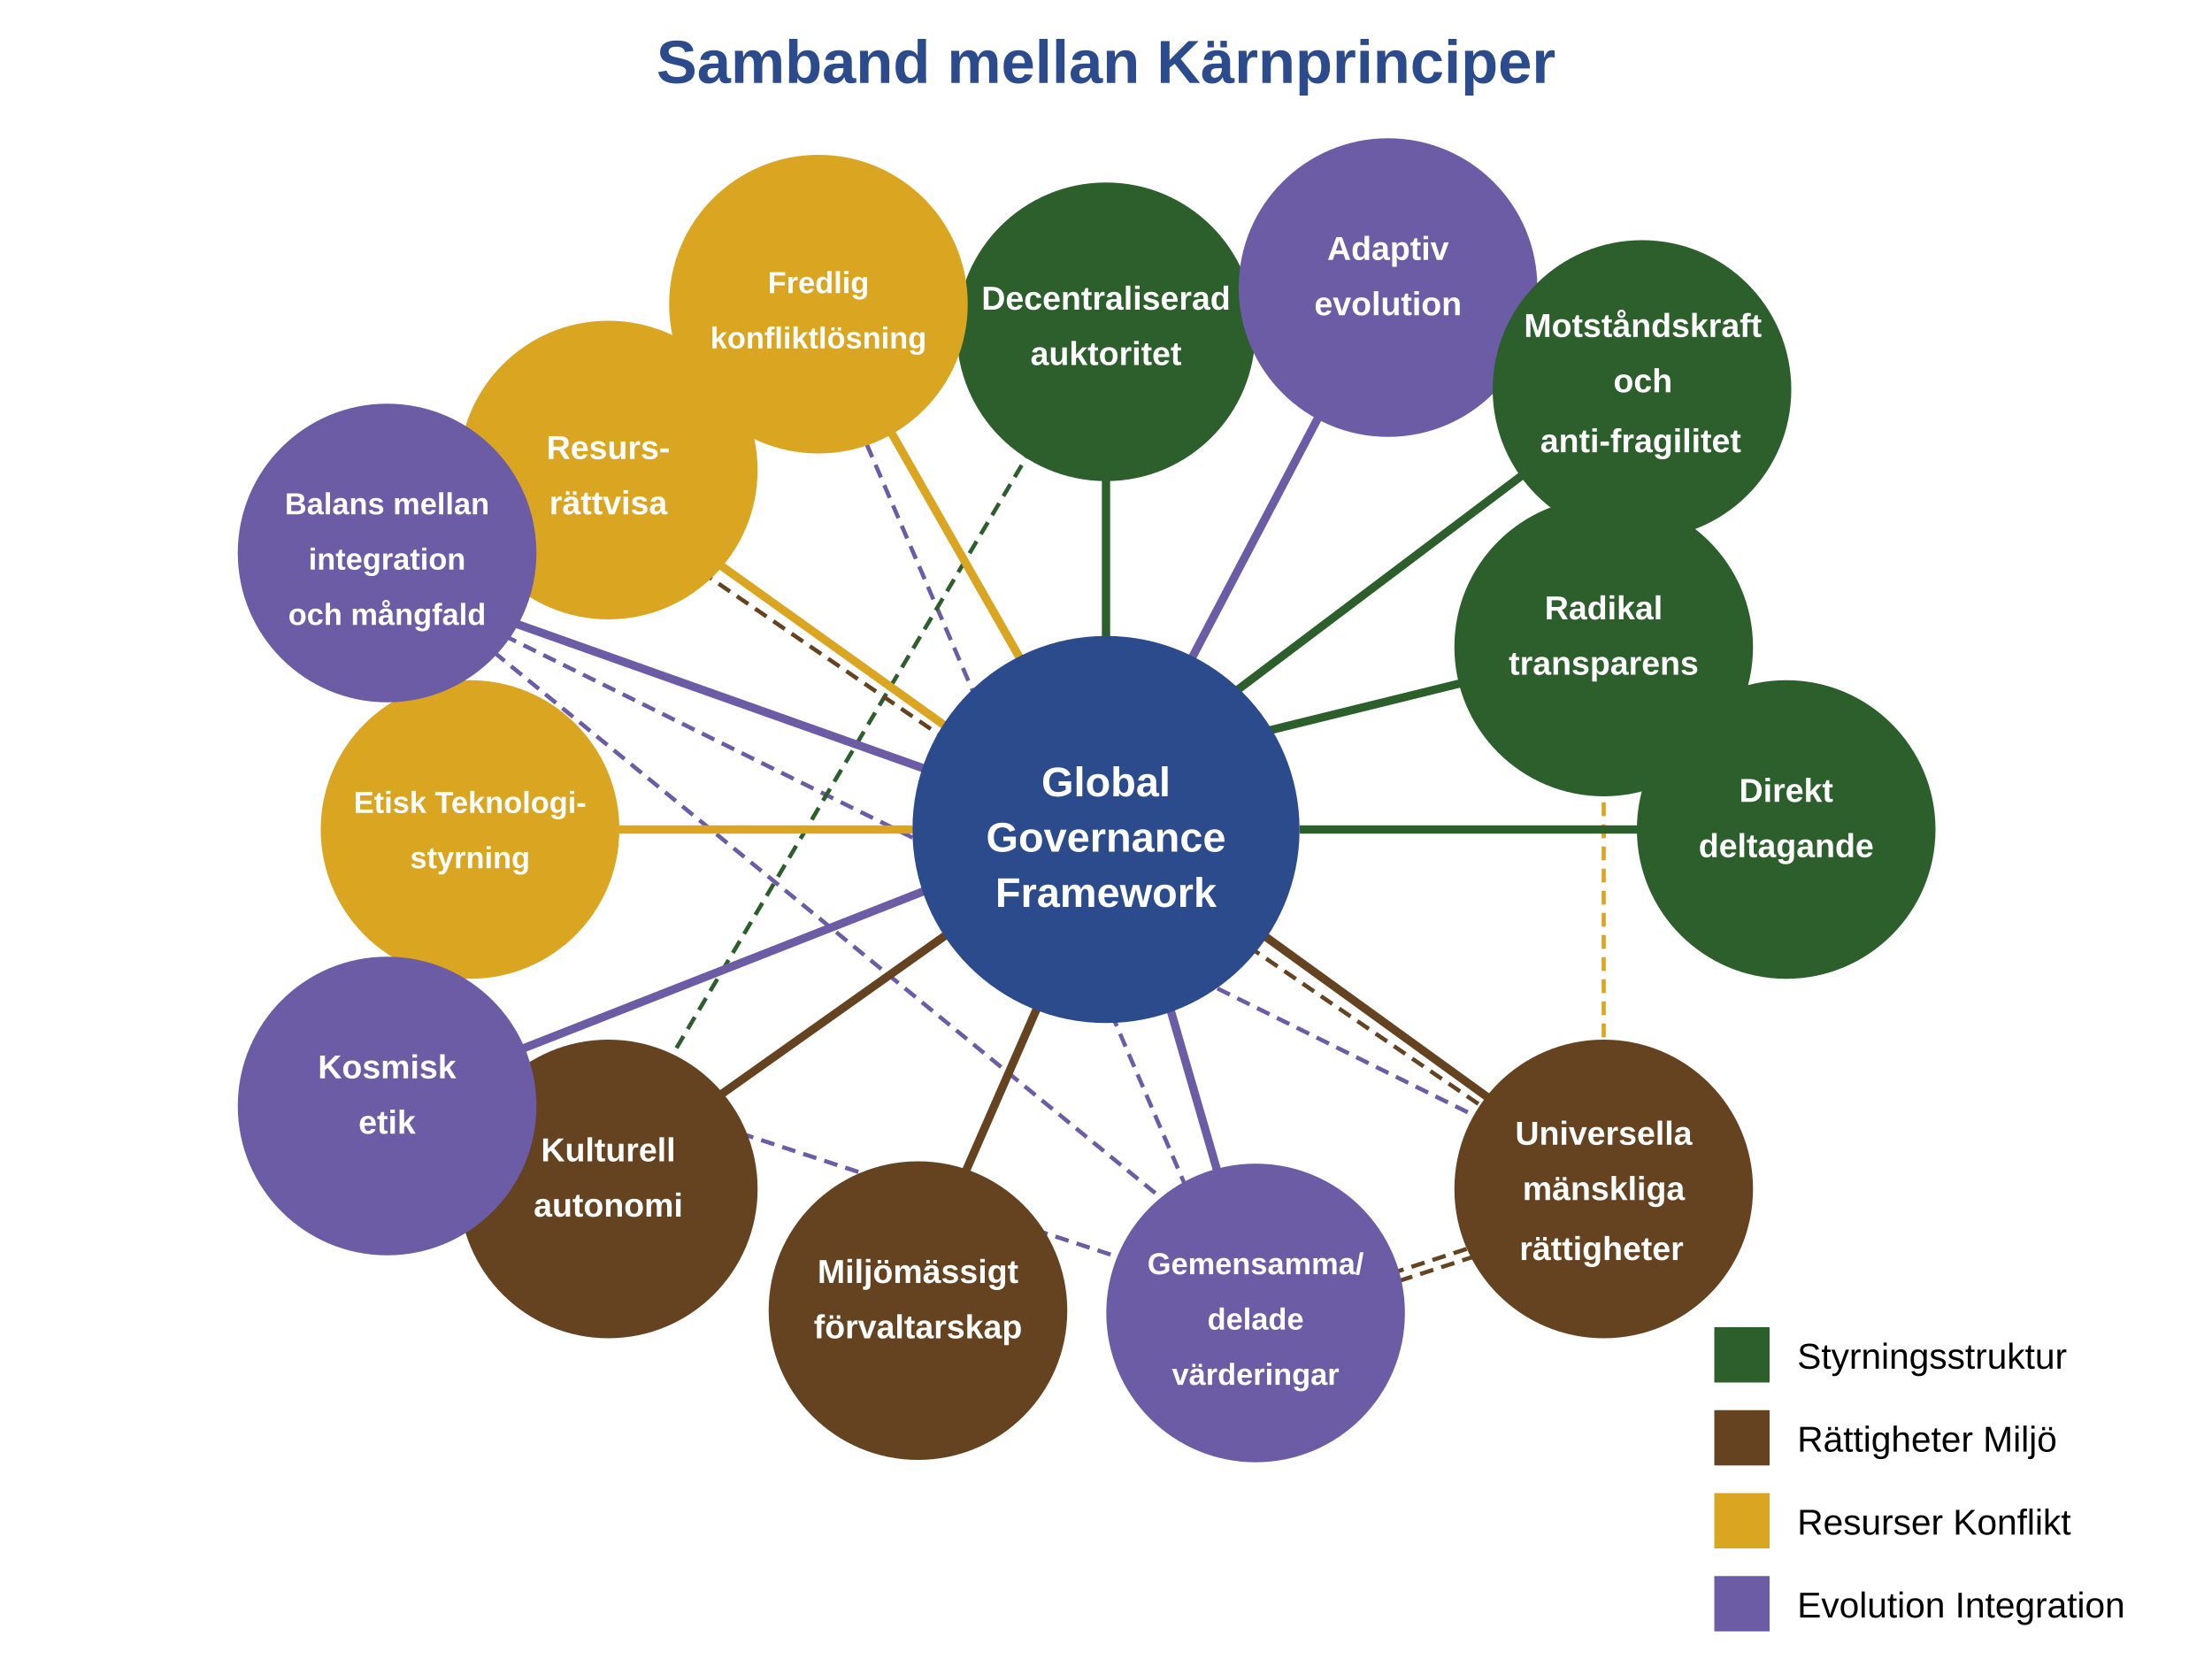
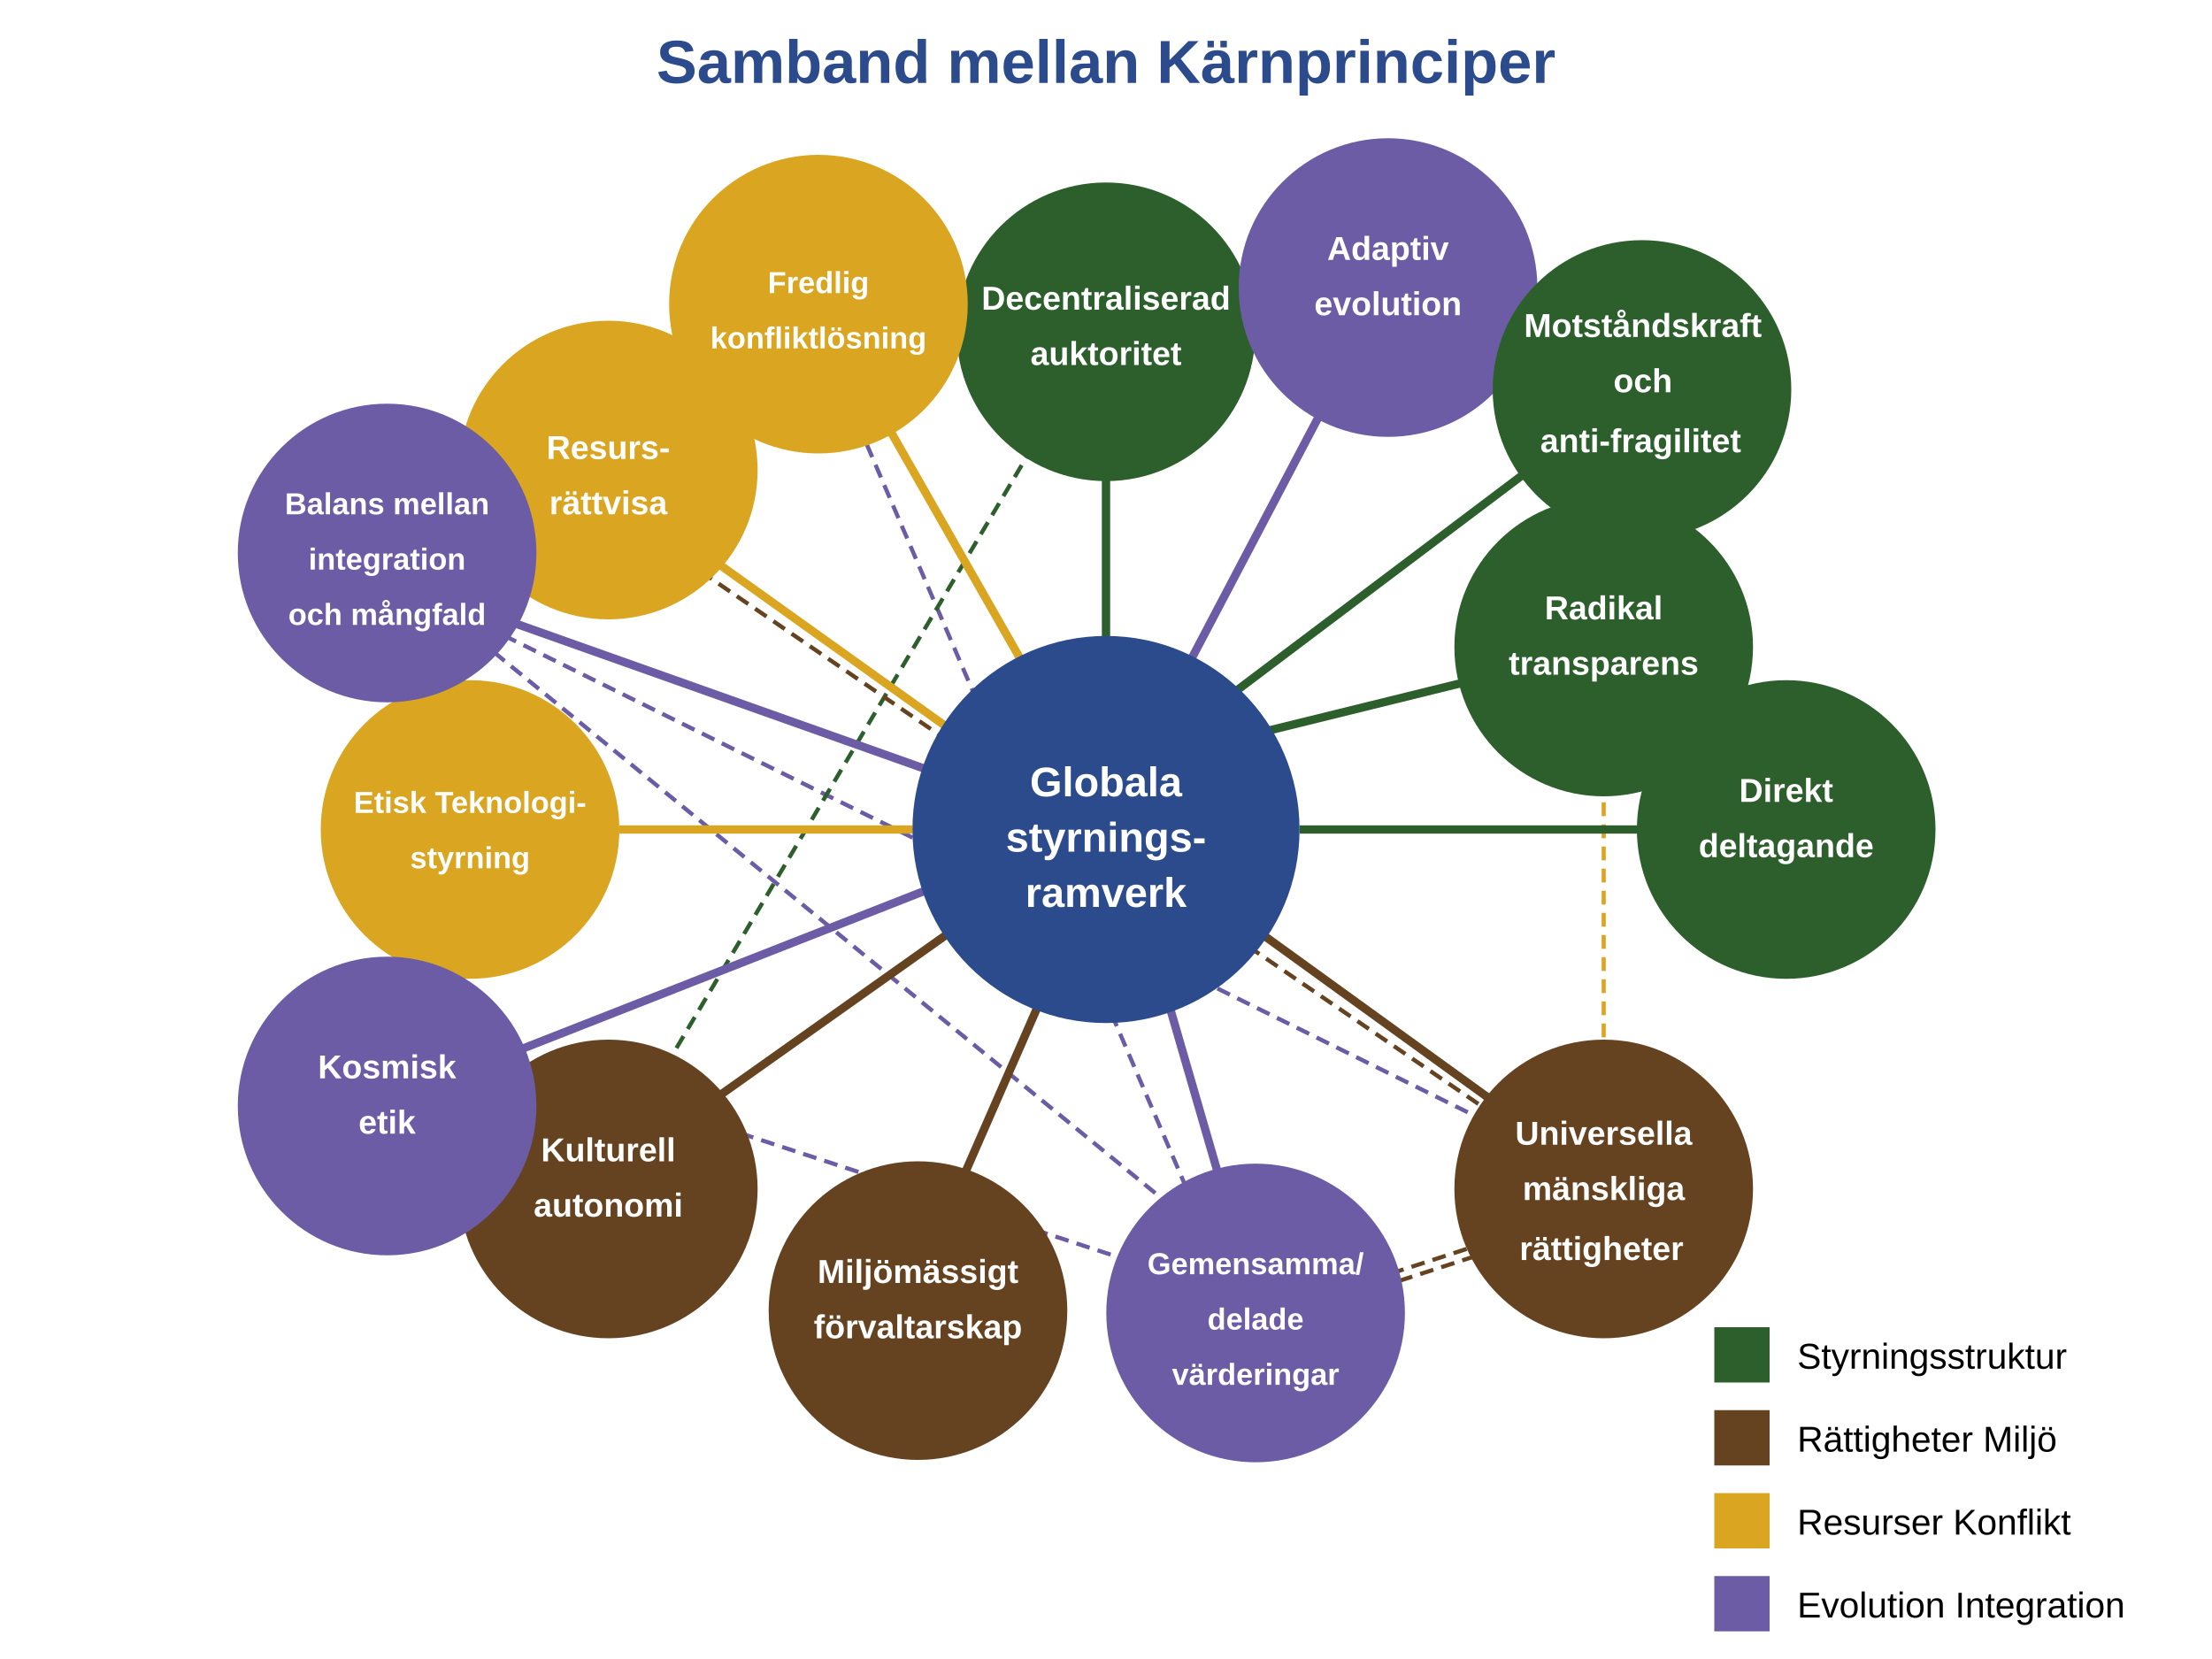
<svg xmlns="http://www.w3.org/2000/svg" viewBox="0 0 800 600" width="800" height="600" version="1.1" id="svg35">
  <defs id="defs35" />
  <rect width="800" height="600" fill="#ffffff" id="rect1" />
  <path d="M 580,282.156 V 376" stroke="#daa520" stroke-width="1.5" stroke-dasharray="5, 3" id="path32" />
  <path d="m 182.156,229.787 355.546,175.887" stroke="#6b5ca5" stroke-width="1.5" stroke-dasharray="5, 3" id="path35" />
  <path d="M 178.63,235.864 421.411,434.445" stroke="#6b5ca5" stroke-width="1.5" stroke-dasharray="5, 3" id="path35-2" />
  <path d="M 313.482,160.737 429.312,430.24" stroke="#6b5ca5" stroke-width="1.5" stroke-dasharray="5, 3" id="path35-2-9" />
  <path d="m 267.689,409.835 138.525,45.39" stroke="#6b5ca5" stroke-width="1.5" stroke-dasharray="5, 3" id="path35-2-9-1" />
  <path d="M 240.567,385.929 373.05,162.269" stroke="#2d5f2d" stroke-width="1.5" stroke-dasharray="5, 3" id="path34" />
  <circle cx="400" cy="120" r="54" fill="#2D5F2D" id="circle3" />
  <path d="M 400,167.234 V 250" stroke="#2d5f2d" stroke-width="3" id="path3" />
  <text x="400" y="112" font-family="Arial, sans-serif" font-size="12px" text-anchor="middle" fill="#ffffff" font-weight="bold" id="text4">Decentraliserad</text>
  <text x="400" y="132" font-family="Arial, sans-serif" font-size="12px" text-anchor="middle" fill="#ffffff" font-weight="bold" id="text5">auktoritet</text>
  <path d="M 532.745,246.007 452.908,265.674" stroke="#2d5f2d" stroke-width="3" id="path5" />
  <path d="m 550.614,171.825 -103.241,77.823" stroke="#2d5f2d" stroke-width="3" id="path5-6" />
  <circle cx="580" cy="234" r="54" fill="#2d5f2d" id="circle5" />
  <text x="580" y="224" font-family="Arial, sans-serif" font-size="12px" text-anchor="middle" fill="#ffffff" font-weight="bold" id="text6">Radikal</text>
  <text x="580" y="244" font-family="Arial, sans-serif" font-size="12px" text-anchor="middle" fill="#ffffff" font-weight="bold" id="text7">transparens</text>
  <circle cx="646" cy="300" r="54" fill="#2d5f2d" id="circle7" />
  <path d="M 596.567,300 H 470" stroke="#2d5f2d" stroke-width="3" id="path7" />
  <text x="646" y="290" font-family="Arial, sans-serif" font-size="12px" text-anchor="middle" fill="#ffffff" font-weight="bold" id="text8">Direkt</text>
  <text x="646" y="310" font-family="Arial, sans-serif" font-size="12px" text-anchor="middle" fill="#ffffff" font-weight="bold" id="text9">deltagande</text>
  <circle cx="580" cy="430" r="54" fill="#654321" id="circle9" />
  <path d="M 540.546,398.674 456.454,337.872" stroke="#654321" stroke-width="3" id="path9" />
  <text x="580" y="414" font-family="Arial, sans-serif" font-size="12px" text-anchor="middle" fill="#ffffff" font-weight="bold" id="text10">Universella</text>
  <text x="580" y="434" font-family="Arial, sans-serif" font-size="12px" text-anchor="middle" fill="#ffffff" font-weight="bold" id="text11">
    <tspan id="tspan36" x="580" y="434">mänskliga</tspan>
  </text>
  <text x="579.207" y="455.695" font-family="Arial, sans-serif" font-size="12px" text-anchor="middle" fill="#ffffff" font-weight="bold" id="text11-3">
    <tspan id="tspan36-6" x="579.207" y="455.695">rättigheter</tspan>
  </text>
  <circle cx="332" cy="474" r="54" fill="#654321" id="circle11" />
  <path d="M 348.227,426 375.177,364.326" stroke="#654321" stroke-width="3" id="path11" />
  <text x="332" y="464" font-family="Arial, sans-serif" font-size="12px" text-anchor="middle" fill="#ffffff" font-weight="bold" id="text12">Miljömässigt</text>
  <text x="332" y="484" font-family="Arial, sans-serif" font-size="12px" text-anchor="middle" fill="#ffffff" font-weight="bold" id="text13">förvaltarskap</text>
  <path d="m 258.745,397.255 84.801,-60.092" stroke="#654321" stroke-width="3" id="path13" />
  <circle cx="220" cy="430" r="54" fill="#654321" id="circle13" />
  <text x="220" y="420" font-family="Arial, sans-serif" font-size="12" text-anchor="middle" fill="white" font-weight="bold" id="text14">Kulturell</text>
  <circle cx="170" cy="300" r="54" fill="#DAA520" id="circle15" />
  <path d="M224 300 L330 300" stroke="#DAA520" stroke-width="3" id="path15" />
  <text x="170" y="294" font-family="Arial, sans-serif" font-size="11px" text-anchor="middle" fill="#ffffff" font-weight="bold" id="text16">Etisk Teknologi-</text>
  <text x="170" y="314" font-family="Arial, sans-serif" font-size="11px" text-anchor="middle" fill="#ffffff" font-weight="bold" id="text17">styrning</text>
  <path d="M 541.255,403.759 251.652,205.461" stroke="#654321" stroke-width="1.5" stroke-dasharray="5, 3" id="path33" />
  <path d="m 533.603,454.298 -29.319,9.504" stroke="#654321" stroke-width="1.5" stroke-dasharray="5, 3" id="path33-5" />
  <path d="m 530.447,451.692 -29.319,9.504" stroke="#654321" stroke-width="1.5" stroke-dasharray="5, 3" id="path33-5-6" />
  <circle cx="220" cy="170" r="54" fill="#DAA520" id="circle17" />
  <path d="m 255.199,200.617 89.057,63.638" stroke="#daa520" stroke-width="3" id="path17" />
  <text x="220" y="166" font-family="Arial, sans-serif" font-size="12px" text-anchor="middle" fill="#ffffff" font-weight="bold" id="text18">Resurs-</text>
  <text x="220" y="186" font-family="Arial, sans-serif" font-size="12px" text-anchor="middle" fill="#ffffff" font-weight="bold" id="text19">rättvisa</text>
  <circle cx="296" cy="110" r="54" fill="#daa520" id="circle19" />
  <path d="M 319.433,151.348 370,240" stroke="#daa520" stroke-width="3" id="path19" />
  <text x="296" y="106" font-family="Arial, sans-serif" font-size="11px" text-anchor="middle" fill="#ffffff" font-weight="bold" id="text20">Fredlig</text>
  <text x="296" y="126" font-family="Arial, sans-serif" font-size="11px" text-anchor="middle" fill="#ffffff" font-weight="bold" id="text21">konfliktlösning</text>
  <circle cx="502" cy="104" r="54" fill="#6b5ca5" id="circle21" />
  <circle cx="593.844" cy="140.858" r="54" fill="#2d5f2d" id="circle5-3" />
  <text x="594.17" y="121.858" font-family="Arial, sans-serif" font-size="12px" text-anchor="middle" fill="#ffffff" font-weight="bold" id="text10-6">Motståndskraft</text>
  <text x="594.17" y="141.858" font-family="Arial, sans-serif" font-size="12px" text-anchor="middle" fill="#ffffff" font-weight="bold" id="text11-7">
    <tspan id="tspan36-5" x="594.17" y="141.858">och</tspan>
  </text>
  <text x="593.377" y="163.554" font-family="Arial, sans-serif" font-size="12px" text-anchor="middle" fill="#ffffff" font-weight="bold" id="text11-3-3">
    <tspan id="tspan36-6-5" x="593.377" y="163.554">anti-fragilitet</tspan>
  </text>
  <path d="M 478.44,147.801 430,240" stroke="#6b5ca5" stroke-width="3" id="path21" />
  <path d="m 422.073,360.868 18.936,65.248" stroke="#6b5ca5" stroke-width="3" id="path21-3" />
  <text x="502" y="94" font-family="Arial, sans-serif" font-size="12px" text-anchor="middle" fill="#ffffff" font-weight="bold" id="text22">Adaptiv</text>
  <circle cx="140" cy="200" r="54" fill="#6B5CA5" id="circle23" />
  <path d="M185 225 L340 280" stroke="#6B5CA5" stroke-width="3" id="path23" />
  <text x="140" y="186" font-family="Arial, sans-serif" font-size="11px" text-anchor="middle" fill="#ffffff" font-weight="bold" id="text24">Balans mellan</text>
  <text x="140" y="206" font-family="Arial, sans-serif" font-size="11px" text-anchor="middle" fill="#ffffff" font-weight="bold" id="text25">integration</text>
  <text x="140" y="226" font-family="Arial, sans-serif" font-size="11px" text-anchor="middle" fill="#ffffff" font-weight="bold" id="text26">och mångfald</text>
  <circle cx="454.106" cy="474.851" r="54" fill="#6b5ca5" id="circle23-3" />
  <text x="454.106" y="460.851" font-family="Arial, sans-serif" font-size="11px" text-anchor="middle" fill="#ffffff" font-weight="bold" id="text24-6">Gemensamma/</text>
  <text x="454.106" y="480.851" font-family="Arial, sans-serif" font-size="11px" text-anchor="middle" fill="#ffffff" font-weight="bold" id="text25-7">delade</text>
  <text x="454.106" y="500.851" font-family="Arial, sans-serif" font-size="11px" text-anchor="middle" fill="#ffffff" font-weight="bold" id="text26-5">värderingar</text>
  <circle cx="140" cy="400" r="54" fill="#6B5CA5" id="circle26" />
  <path d="M 183.582,381.383 340,320" stroke="#6b5ca5" stroke-width="3" id="path26" />
  <text x="140" y="390" font-family="Arial, sans-serif" font-size="12" text-anchor="middle" fill="white" font-weight="bold" id="text27">Kosmisk</text>
  <text x="140" y="410" font-family="Arial, sans-serif" font-size="12px" text-anchor="middle" fill="#ffffff" font-weight="bold" id="text28">etik</text>
  <rect x="620" y="480" width="20" height="20" fill="#2D5F2D" id="rect28" />
  <text x="650" y="495" font-family="Arial, sans-serif" font-size="13" text-anchor="start" id="text29">Styrningsstruktur</text>
  <rect x="620" y="510" width="20" height="20" fill="#654321" id="rect29" />
  <text x="650" y="525" font-family="Arial, sans-serif" font-size="13" text-anchor="start" id="text30">Rättigheter  Miljö</text>
  <rect x="620" y="540" width="20" height="20" fill="#DAA520" id="rect30" />
  <text x="650" y="555" font-family="Arial, sans-serif" font-size="13" text-anchor="start" id="text31">Resurser  Konflikt</text>
  <rect x="620" y="570" width="20" height="20" fill="#6B5CA5" id="rect31" />
  <text x="650" y="585" font-family="Arial, sans-serif" font-size="13" text-anchor="start" id="text32">Evolution  Integration</text>
  <circle cx="400" cy="300" r="70" fill="#2B4B8C" id="circle1" />
-   <text x="400" y="288" font-family="Arial, sans-serif" font-size="15px" text-anchor="middle" fill="#ffffff" font-weight="bold" id="text1">Global</text>
-   <text x="400" y="308" font-family="Arial, sans-serif" font-size="15px" text-anchor="middle" fill="#ffffff" font-weight="bold" id="text2">Governance</text>
-   <text x="400" y="328" font-family="Arial, sans-serif" font-size="15px" text-anchor="middle" fill="#ffffff" font-weight="bold" id="text3">Framework</text>
+   <text x="400" y="288" font-family="Arial, sans-serif" font-size="15px" text-anchor="middle" fill="#ffffff" font-weight="bold" id="text1">Globala</text>
+   <text x="400" y="308" font-family="Arial, sans-serif" font-size="15px" text-anchor="middle" fill="#ffffff" font-weight="bold" id="text2">styrnings-</text>
+   <text x="400" y="328" font-family="Arial, sans-serif" font-size="15px" text-anchor="middle" fill="#ffffff" font-weight="bold" id="text3">ramverk</text>
  <text x="400" y="30" font-family="Arial, sans-serif" font-size="22" text-anchor="middle" fill="#2B4B8C" font-weight="bold" id="text35">Samband mellan Kärnprinciper</text>
  <text x="502" y="114" font-family="Arial, sans-serif" font-size="12px" text-anchor="middle" fill="#ffffff" font-weight="bold" id="text23">evolution</text>
  <text x="220" y="440" font-family="Arial, sans-serif" font-size="12px" text-anchor="middle" fill="#ffffff" font-weight="bold" id="text15">autonomi</text>
</svg>
